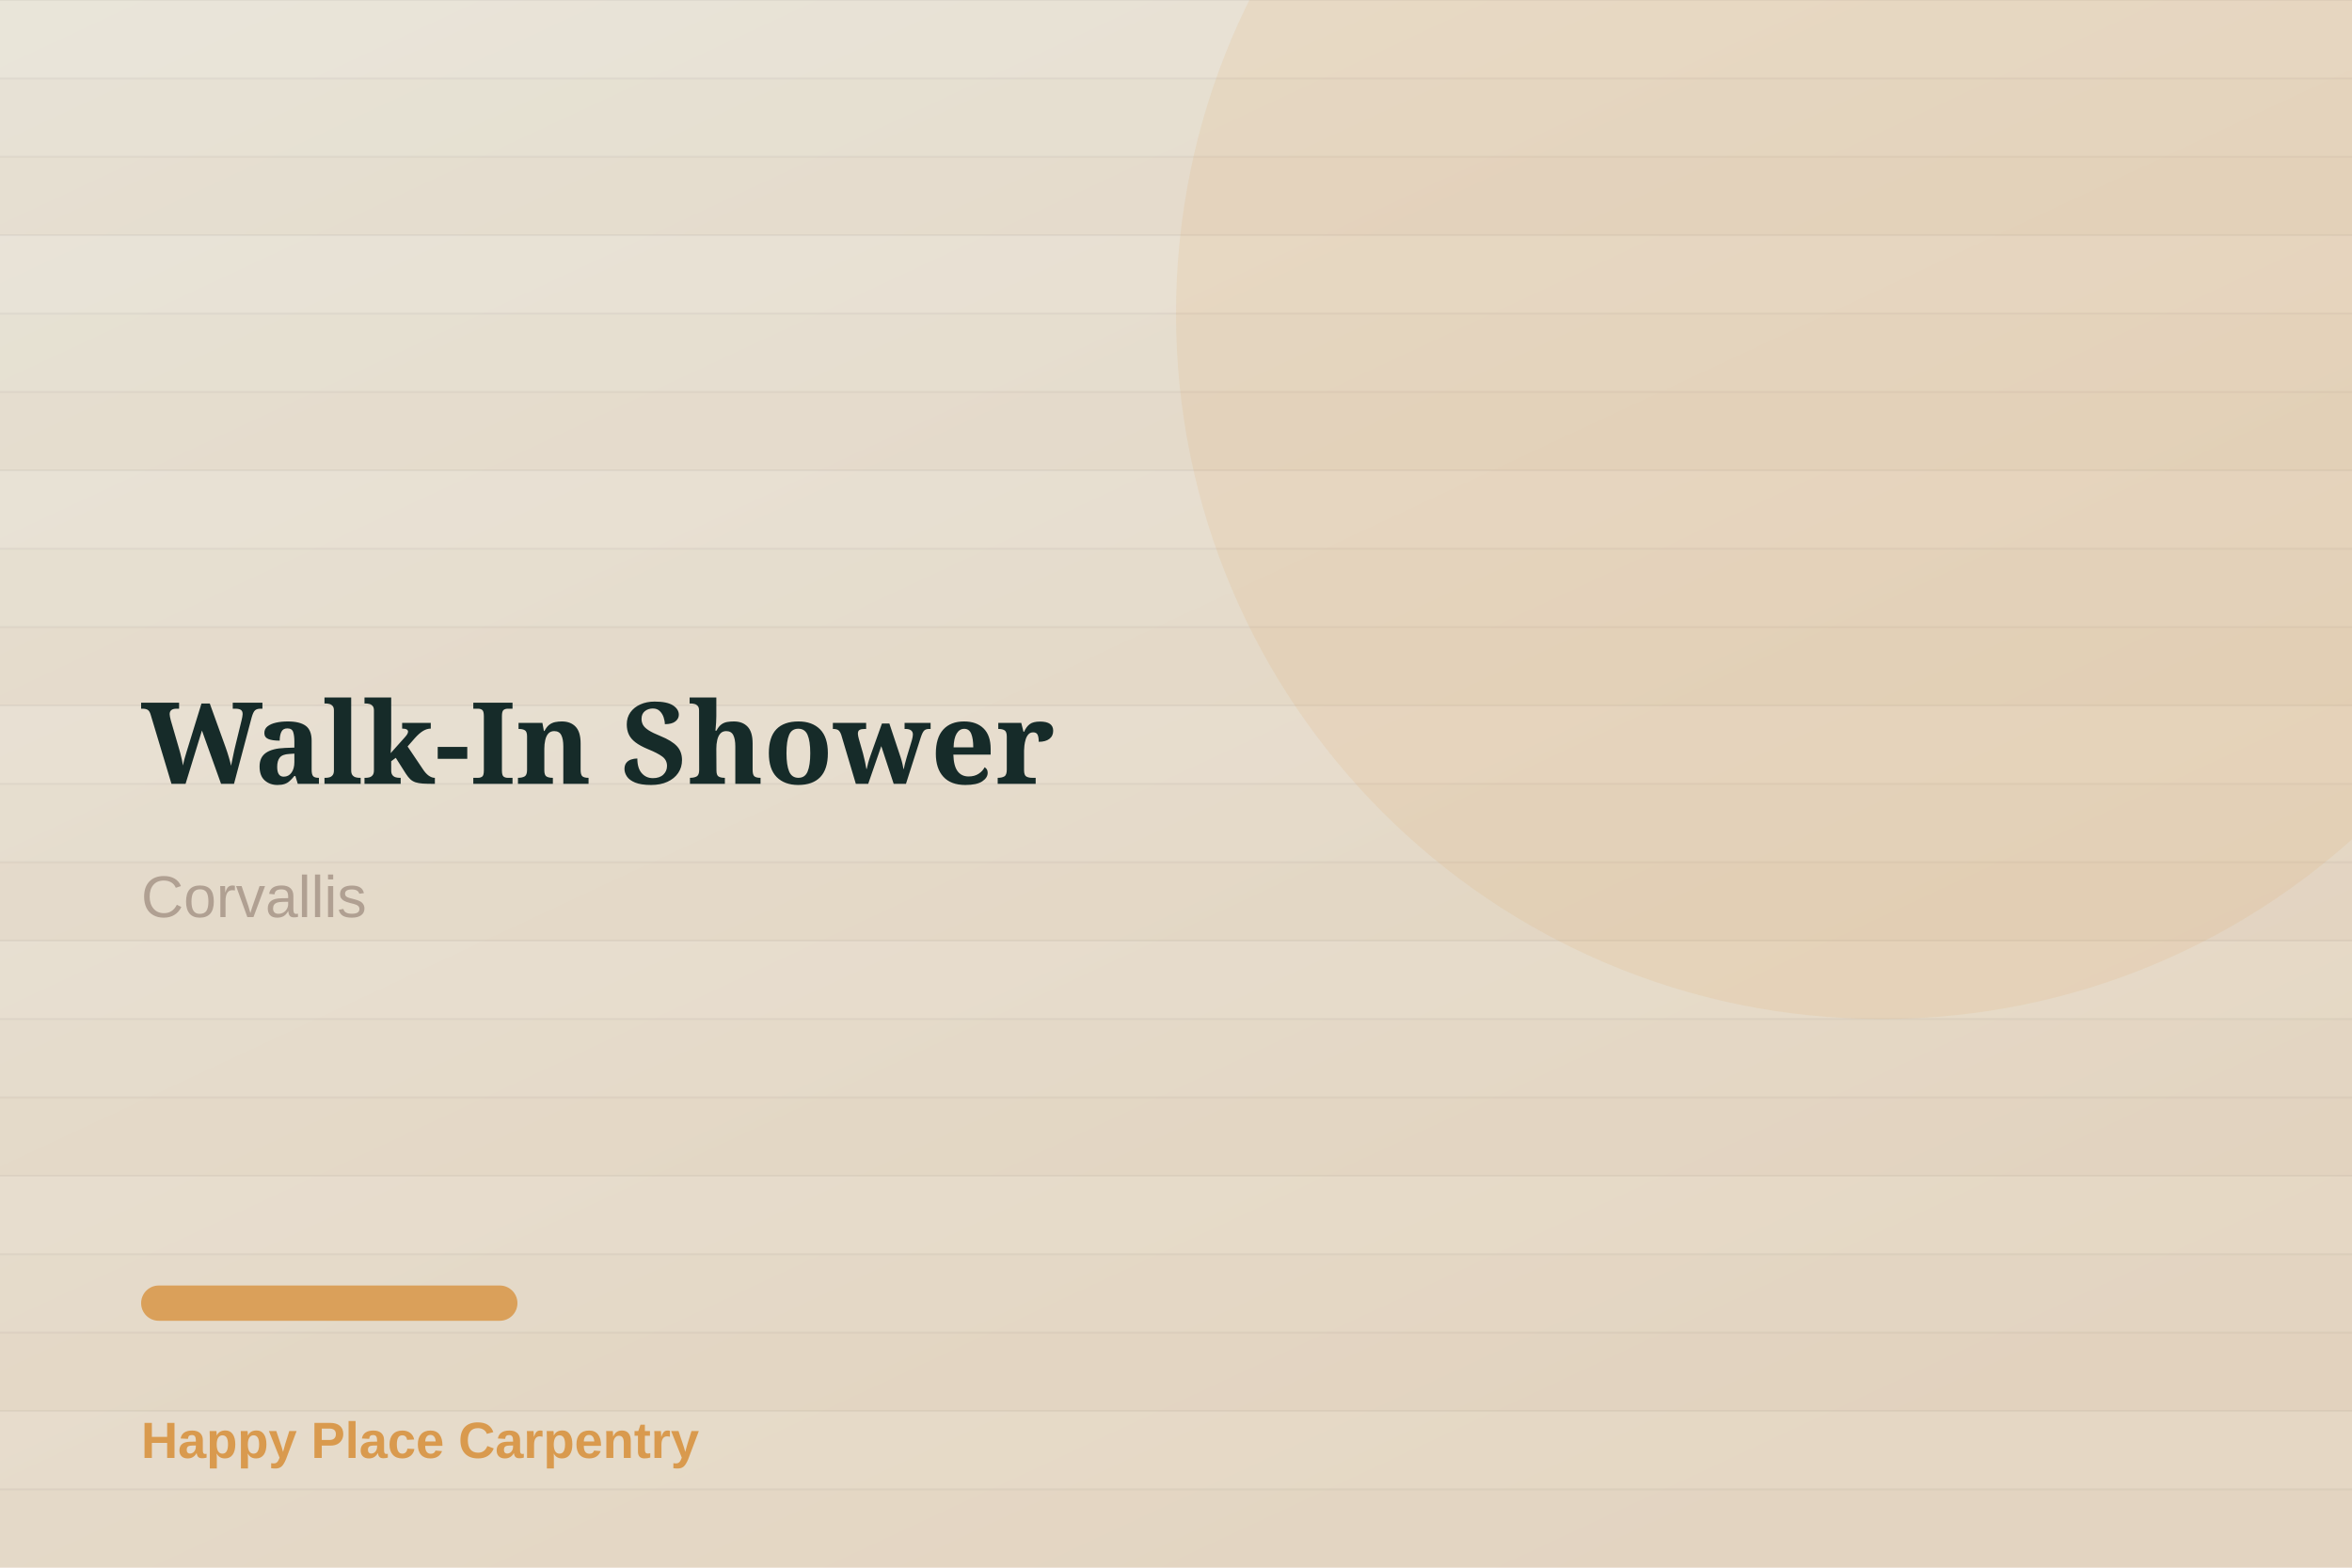
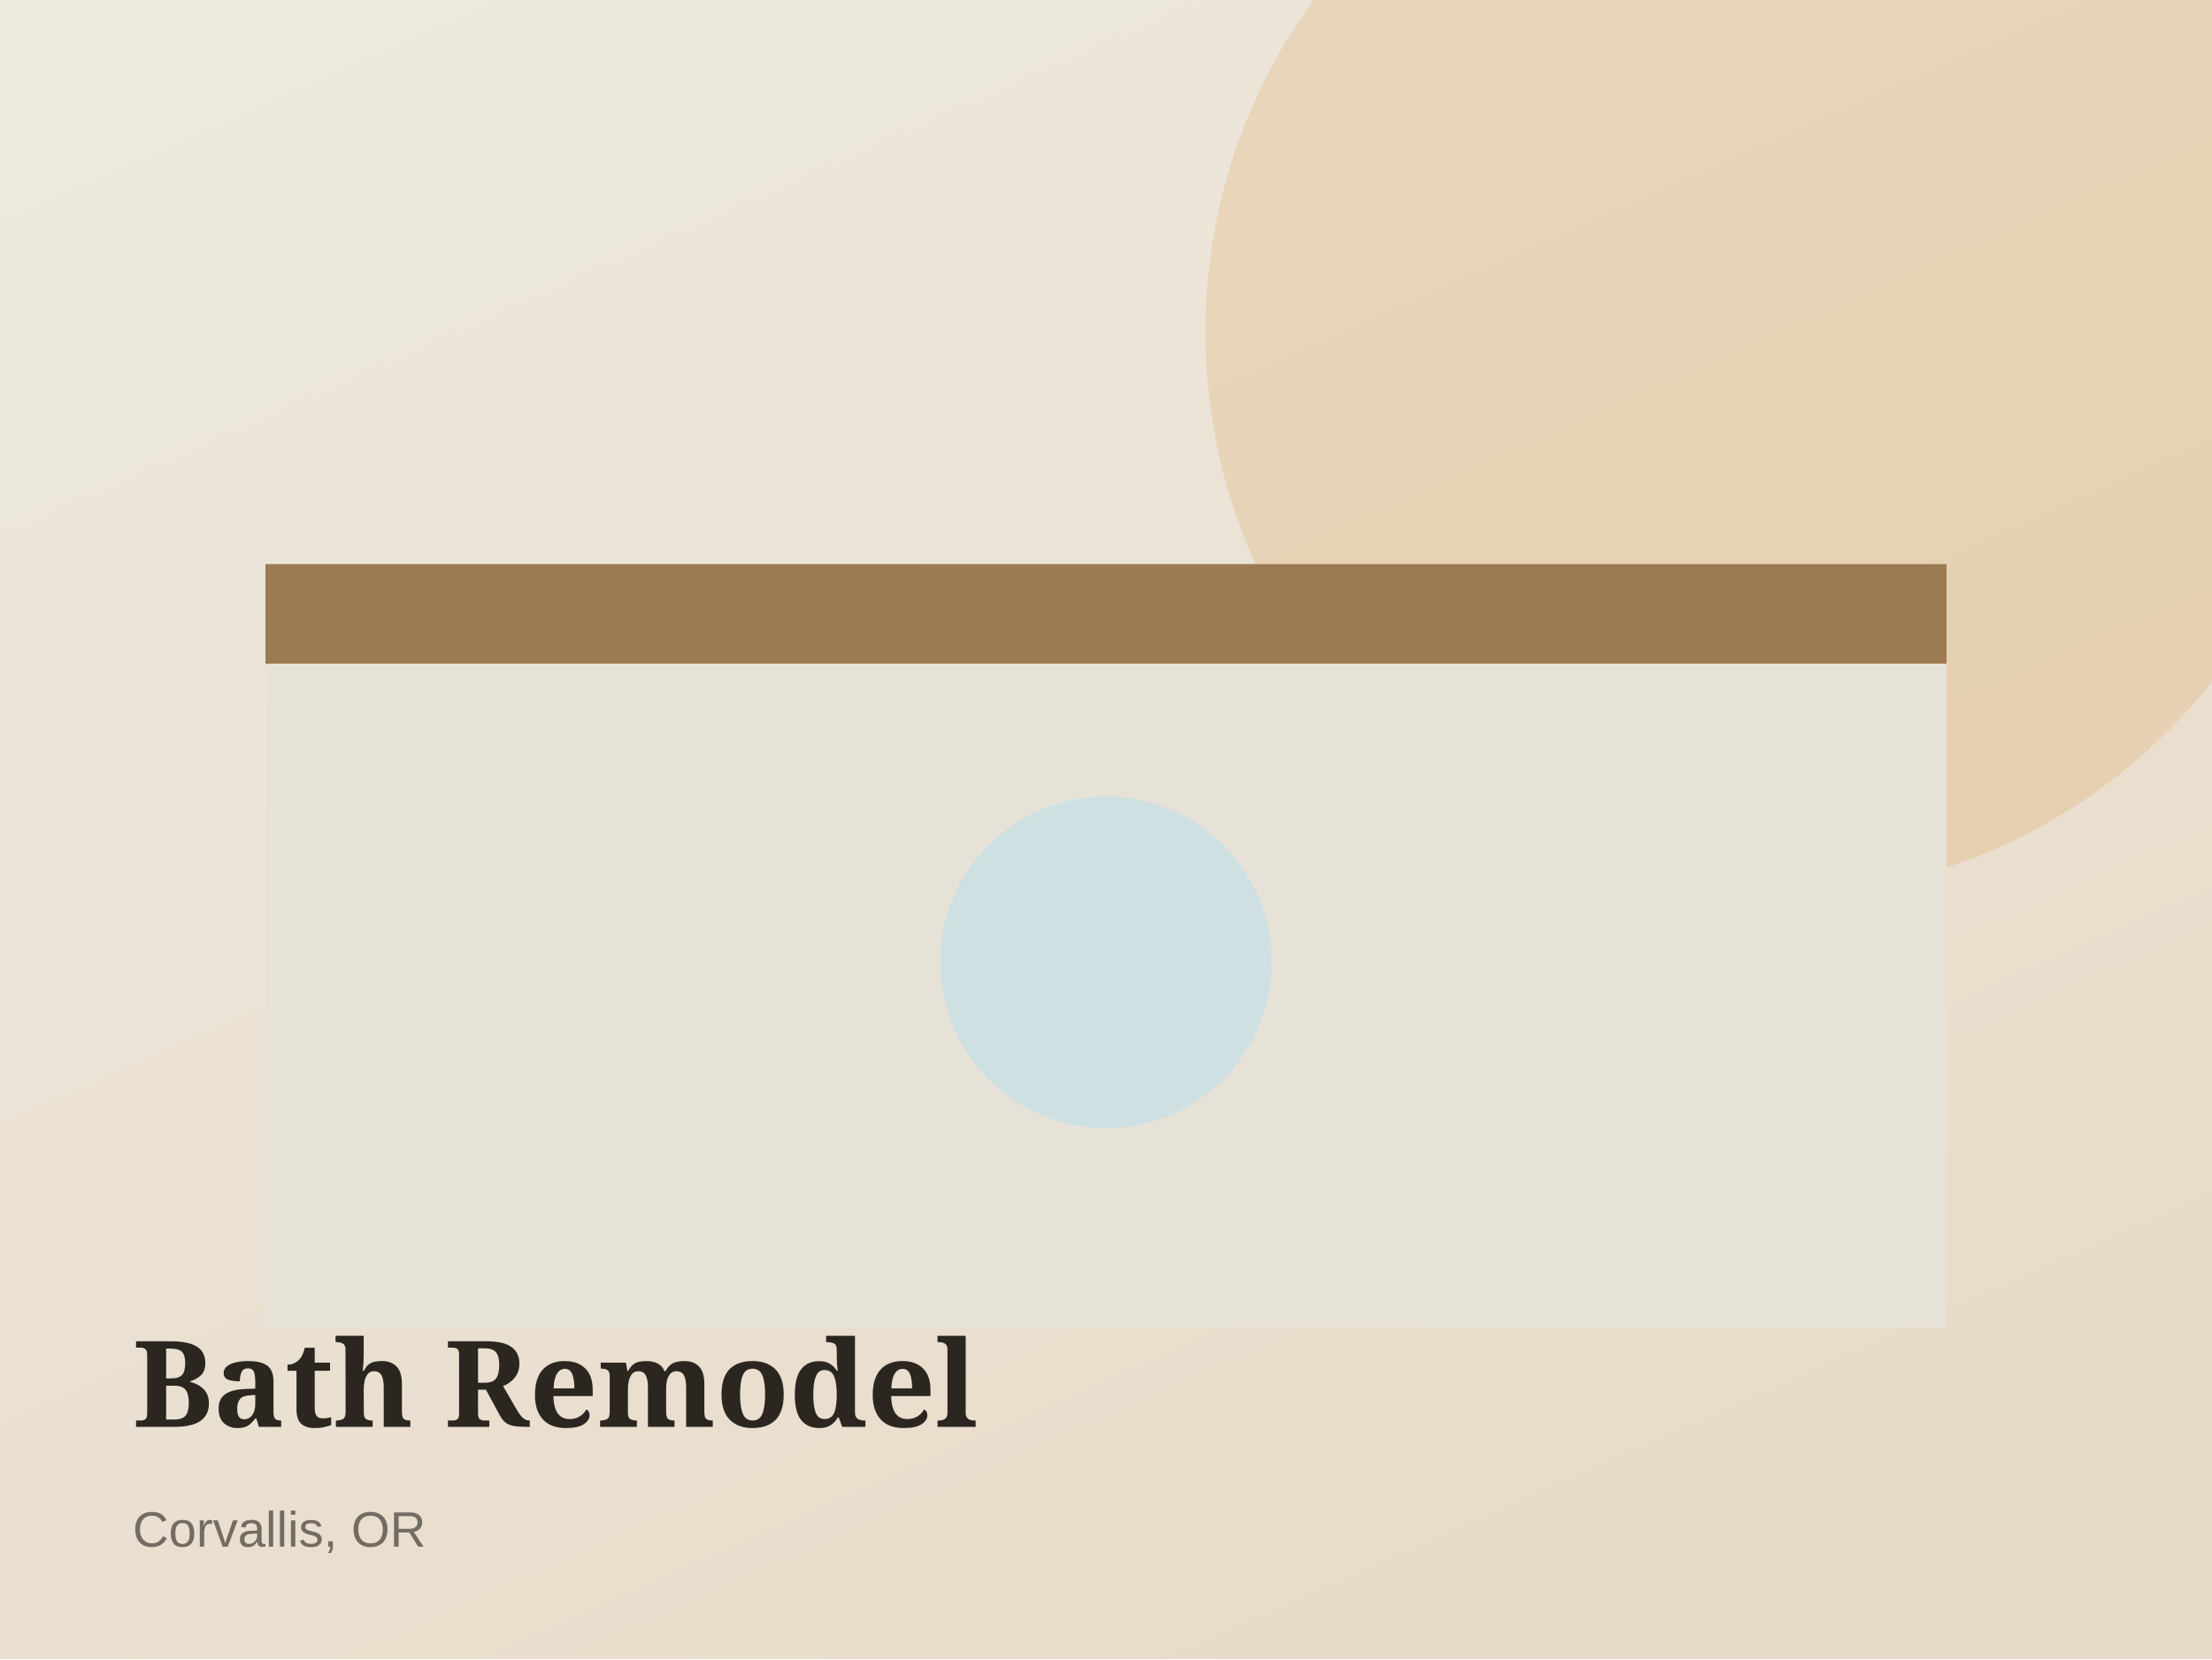
- <svg xmlns="http://www.w3.org/2000/svg" width="1200" height="800" viewBox="0 0 1200 800" role="img" aria-label="Walk-In Shower">
+ <svg xmlns="http://www.w3.org/2000/svg" width="1200" height="900" viewBox="0 0 1200 900" role="img" aria-label="Bath Remodel">
  <defs>
-     <linearGradient id="g" x1="0" y1="0" x2="0.7" y2="1">
+     <linearGradient id="g" x1="0" y1="0" x2="0.6" y2="1">
      <stop offset="0" stop-color="#EDEAE0" />
      <stop offset="1" stop-color="#E9DBC9" />
    </linearGradient>
  </defs>
-   <rect width="1200" height="800" fill="url(#g)" />
-   <rect x="0" y="0" width="1200" height="40" fill="#9c7a52" opacity="0.05" />
-   <line x1="0" y1="0" x2="1200" y2="0" stroke="#000" stroke-opacity="0.04" />
-   <rect x="0" y="40" width="1200" height="40" fill="#9c7a52" opacity="0.07" />
-   <line x1="0" y1="40" x2="1200" y2="40" stroke="#000" stroke-opacity="0.04" />
-   <rect x="0" y="80" width="1200" height="40" fill="#9c7a52" opacity="0.09" />
-   <line x1="0" y1="80" x2="1200" y2="80" stroke="#000" stroke-opacity="0.04" />
-   <rect x="0" y="120" width="1200" height="40" fill="#9c7a52" opacity="0.05" />
-   <line x1="0" y1="120" x2="1200" y2="120" stroke="#000" stroke-opacity="0.04" />
-   <rect x="0" y="160" width="1200" height="40" fill="#9c7a52" opacity="0.07" />
-   <line x1="0" y1="160" x2="1200" y2="160" stroke="#000" stroke-opacity="0.04" />
-   <rect x="0" y="200" width="1200" height="40" fill="#9c7a52" opacity="0.09" />
-   <line x1="0" y1="200" x2="1200" y2="200" stroke="#000" stroke-opacity="0.04" />
-   <rect x="0" y="240" width="1200" height="40" fill="#9c7a52" opacity="0.05" />
-   <line x1="0" y1="240" x2="1200" y2="240" stroke="#000" stroke-opacity="0.04" />
-   <rect x="0" y="280" width="1200" height="40" fill="#9c7a52" opacity="0.07" />
-   <line x1="0" y1="280" x2="1200" y2="280" stroke="#000" stroke-opacity="0.04" />
-   <rect x="0" y="320" width="1200" height="40" fill="#9c7a52" opacity="0.09" />
-   <line x1="0" y1="320" x2="1200" y2="320" stroke="#000" stroke-opacity="0.04" />
-   <rect x="0" y="360" width="1200" height="40" fill="#9c7a52" opacity="0.05" />
-   <line x1="0" y1="360" x2="1200" y2="360" stroke="#000" stroke-opacity="0.04" />
-   <rect x="0" y="400" width="1200" height="40" fill="#9c7a52" opacity="0.07" />
-   <line x1="0" y1="400" x2="1200" y2="400" stroke="#000" stroke-opacity="0.04" />
-   <rect x="0" y="440" width="1200" height="40" fill="#9c7a52" opacity="0.09" />
-   <line x1="0" y1="440" x2="1200" y2="440" stroke="#000" stroke-opacity="0.04" />
-   <rect x="0" y="480" width="1200" height="40" fill="#9c7a52" opacity="0.05" />
-   <line x1="0" y1="480" x2="1200" y2="480" stroke="#000" stroke-opacity="0.04" />
-   <rect x="0" y="520" width="1200" height="40" fill="#9c7a52" opacity="0.07" />
-   <line x1="0" y1="520" x2="1200" y2="520" stroke="#000" stroke-opacity="0.04" />
-   <rect x="0" y="560" width="1200" height="40" fill="#9c7a52" opacity="0.09" />
-   <line x1="0" y1="560" x2="1200" y2="560" stroke="#000" stroke-opacity="0.04" />
-   <rect x="0" y="600" width="1200" height="40" fill="#9c7a52" opacity="0.05" />
-   <line x1="0" y1="600" x2="1200" y2="600" stroke="#000" stroke-opacity="0.04" />
-   <rect x="0" y="640" width="1200" height="40" fill="#9c7a52" opacity="0.07" />
-   <line x1="0" y1="640" x2="1200" y2="640" stroke="#000" stroke-opacity="0.04" />
-   <rect x="0" y="680" width="1200" height="40" fill="#9c7a52" opacity="0.09" />
-   <line x1="0" y1="680" x2="1200" y2="680" stroke="#000" stroke-opacity="0.04" />
-   <rect x="0" y="720" width="1200" height="40" fill="#9c7a52" opacity="0.05" />
-   <line x1="0" y1="720" x2="1200" y2="720" stroke="#000" stroke-opacity="0.04" />
-   <rect x="0" y="760" width="1200" height="40" fill="#9c7a52" opacity="0.07" />
-   <line x1="0" y1="760" x2="1200" y2="760" stroke="#000" stroke-opacity="0.04" />
-   <circle cx="960" cy="160" r="360" fill="#d99a4e" opacity="0.12" />
-   <rect x="72" y="656" width="192" height="18" rx="9" fill="#d99a4e" opacity="0.9" />
-   <text x="72" y="400" font-family="Georgia, serif" font-size="58" font-weight="700" fill="#162b29">Walk-In Shower</text>
-   <text x="72" y="468" font-family="Arial, sans-serif" font-size="30" fill="#B0A092">Corvallis</text>
-   <text x="72" y="744" font-family="Arial, sans-serif" font-size="26" fill="#d99a4e" font-weight="700">Happy Place Carpentry</text>
+   <rect width="1200" height="900" fill="url(#g)" />
+   <circle cx="960" cy="180" r="306" fill="#d99a4e" opacity="0.22" />
+   <rect x="144" y="306" width="912" height="414" fill="#e7e2d8" />
+   <rect x="144" y="306" width="912" height="54" fill="#9c7a52" />
+   <circle cx="600" cy="522" r="90" fill="#cfe0e3" />
+   <text x="72" y="774" font-family="Georgia, serif" font-size="65" font-weight="700" fill="#2b2620">Bath Remodel</text>
+   <text x="72" y="839" font-family="Arial, sans-serif" font-size="27" fill="rgba(43,38,32,0.62)">Corvallis, OR</text>
</svg>
